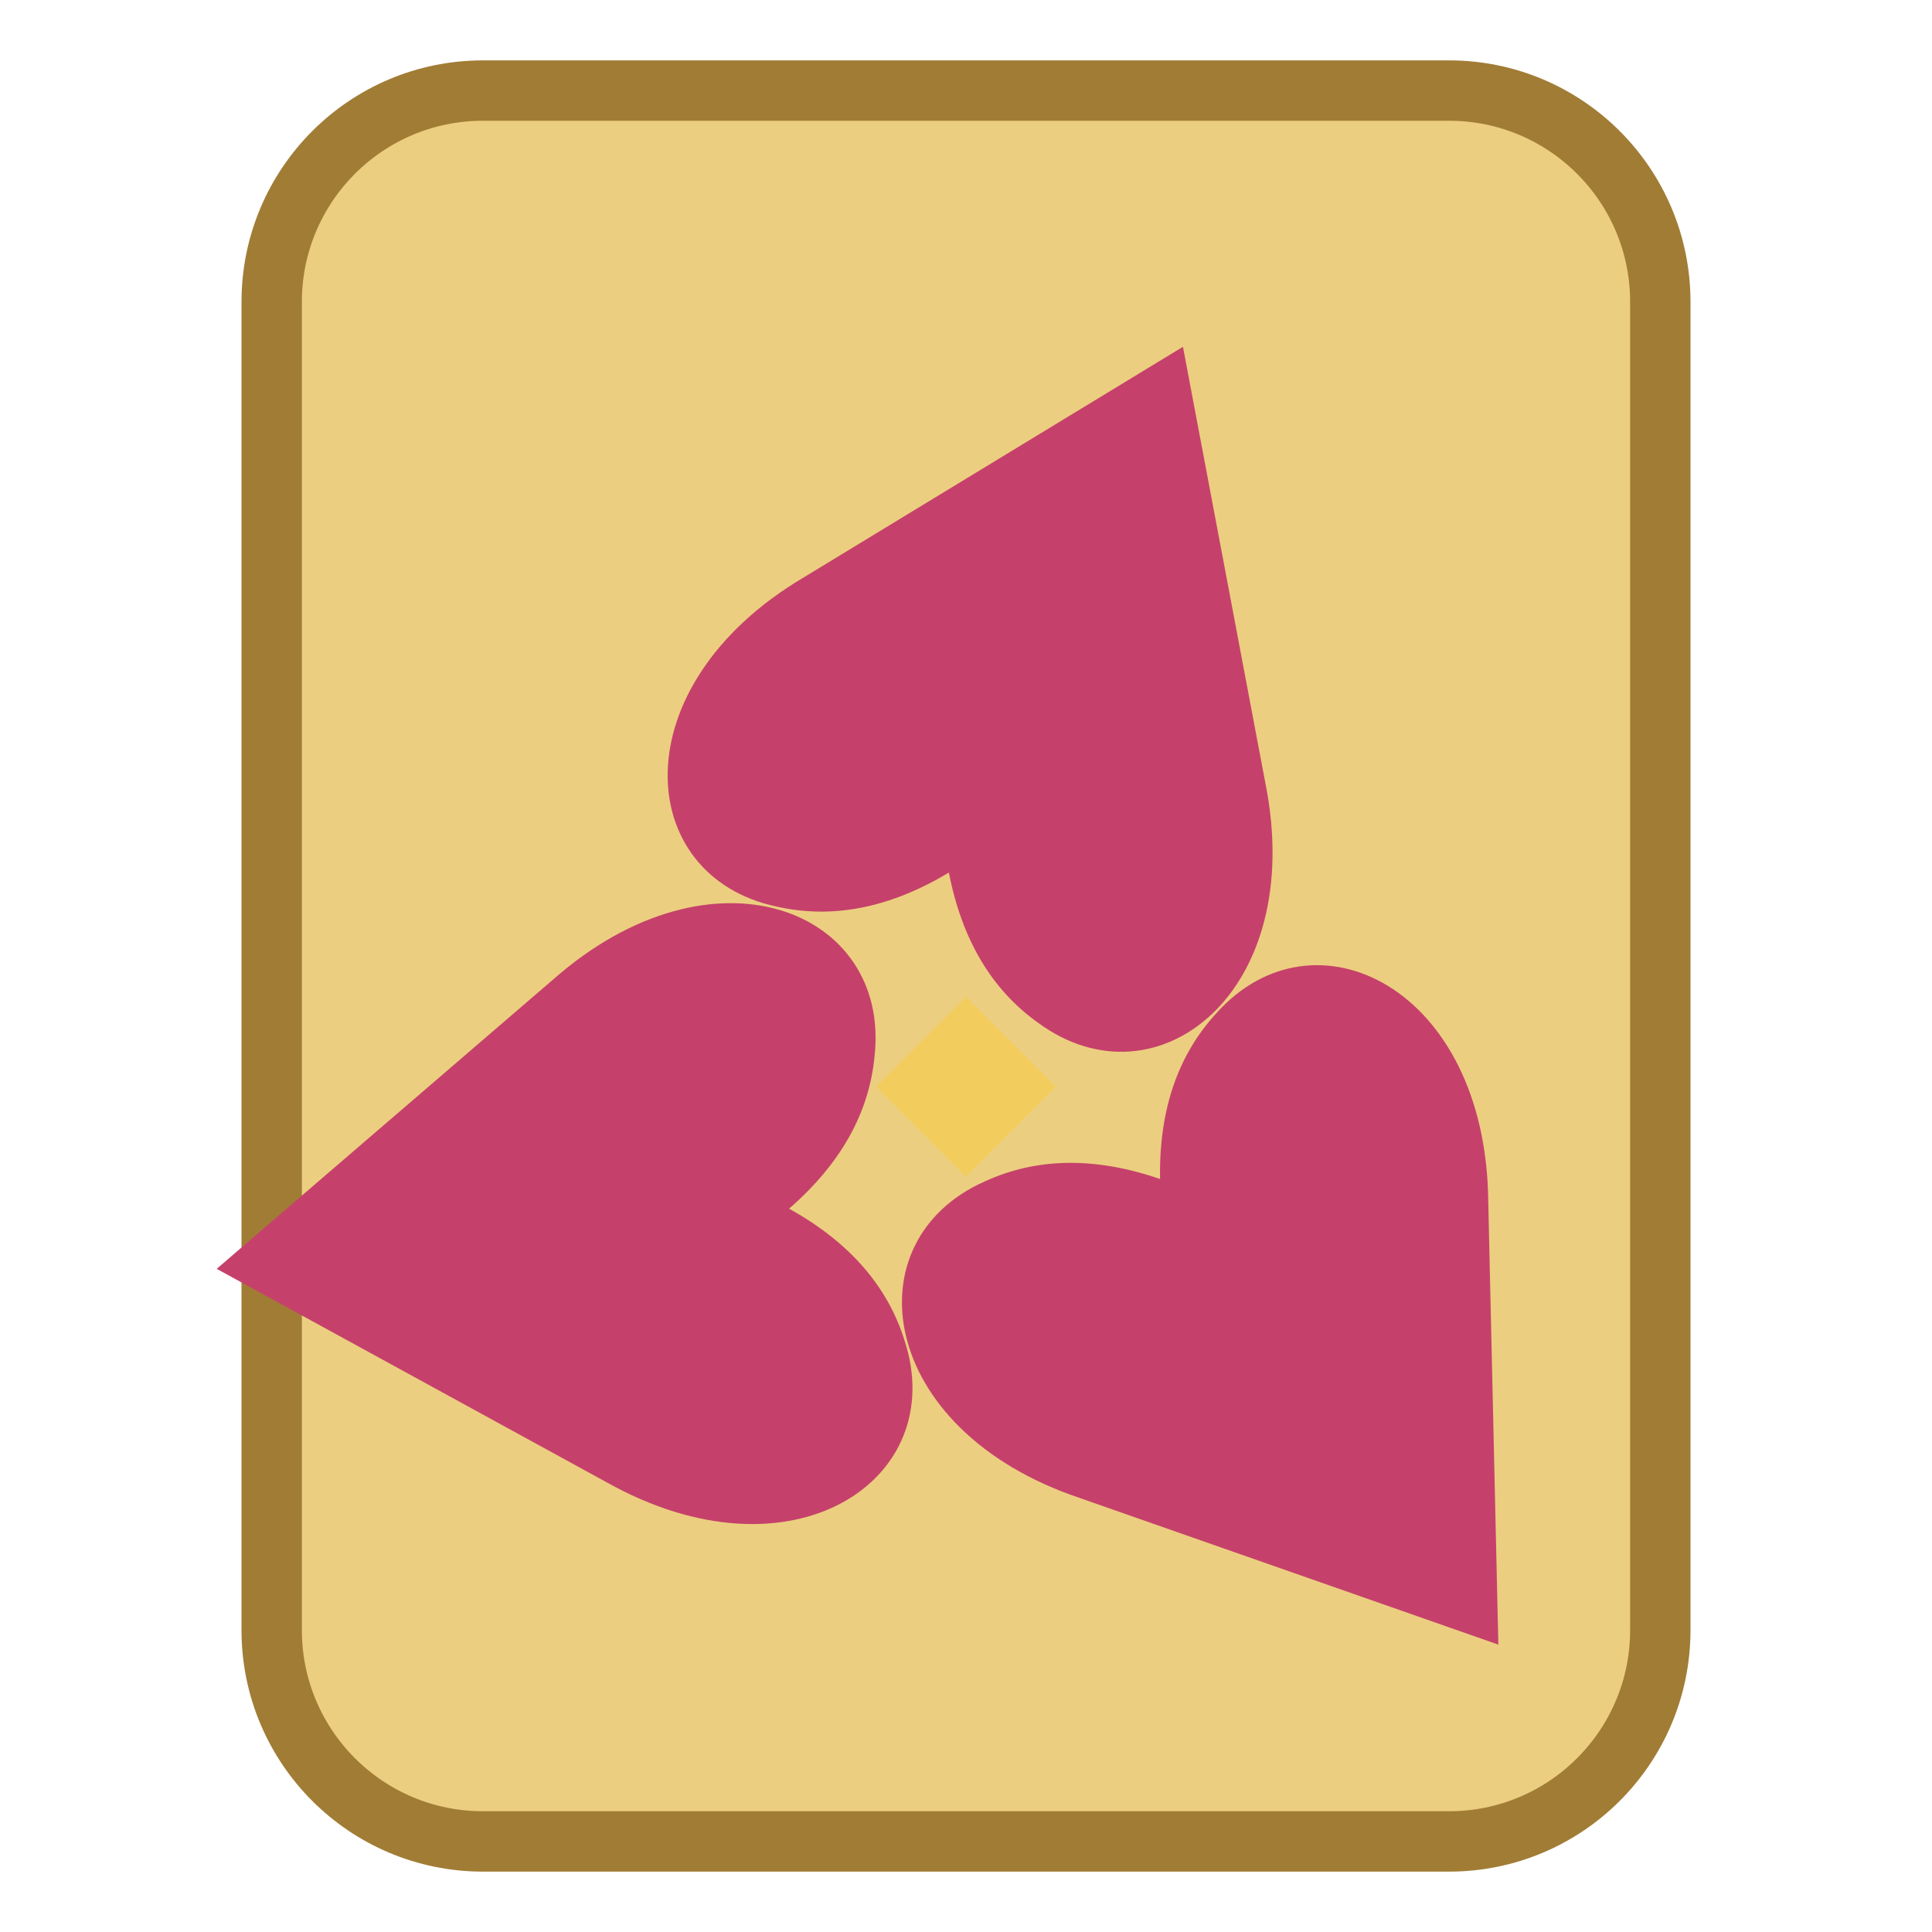
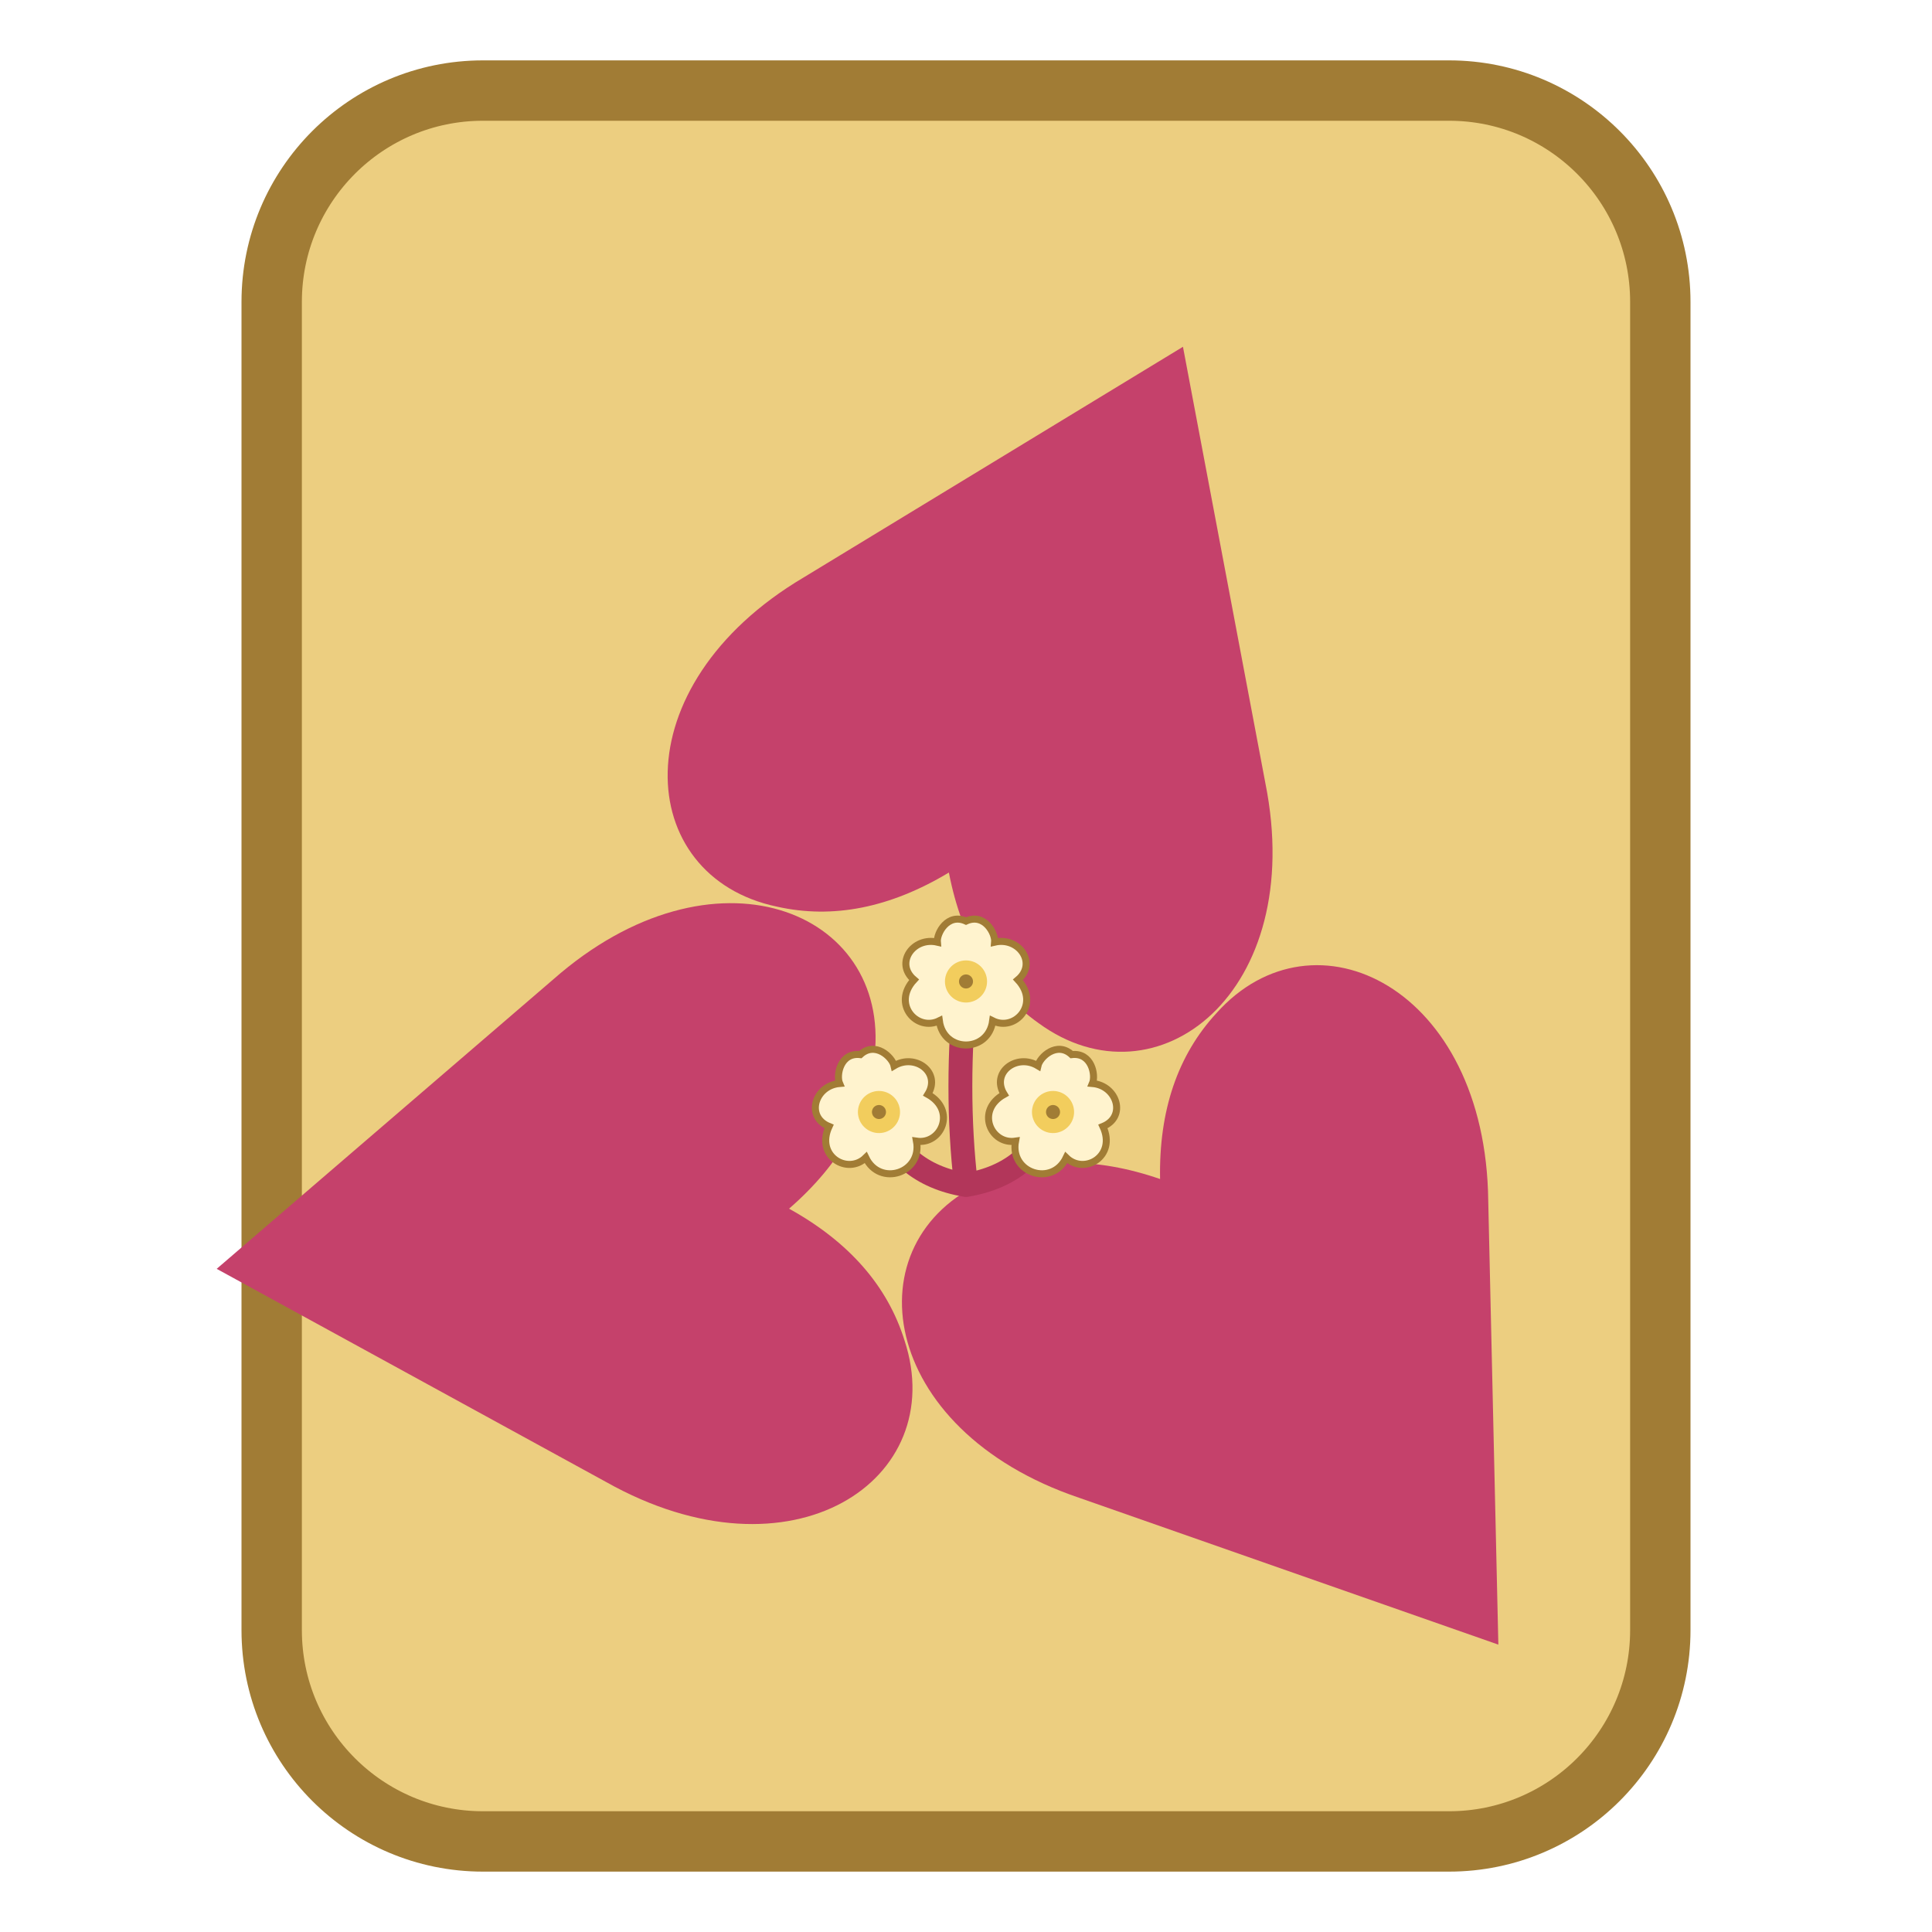
<svg xmlns="http://www.w3.org/2000/svg" viewBox="0 0 64 64" fill="none" role="img" aria-label="旋心">
  <rect x="9" y="3" width="46" height="58" rx="7" fill="#ECCE80" stroke="#A17C35" stroke-width="2" />
  <g transform="translate(32 36) scale(0.93) translate(-32 -36)">
    <g transform="rotate(0 32 36)">
      <g transform="translate(0 -2) rotate(24 32 29)">
        <path d="M32 10 L41 23 C45.4 29.2 42.2 35.2 37.1 34.1 Q34.1 33.5 32 30.5 Q29.9 33.5 26.9 34.1 C21.8 35.2 18.6 29.2 23 23 Z" fill="#C5416B" />
      </g>
    </g>
    <g transform="rotate(120 32 36)">
      <g transform="translate(0 -2) rotate(24 32 29)">
        <path d="M32 10 L41 23 C45.4 29.2 42.2 35.2 37.1 34.1 Q34.1 33.5 32 30.5 Q29.9 33.5 26.9 34.1 C21.8 35.2 18.6 29.2 23 23 Z" fill="#C5416B" />
      </g>
    </g>
    <g transform="rotate(240 32 36)">
      <g transform="translate(0 -2) rotate(24 32 29)">
        <path d="M32 10 L41 23 C45.4 29.2 42.2 35.2 37.1 34.1 Q34.1 33.5 32 30.5 Q29.9 33.5 26.9 34.1 C21.8 35.2 18.6 29.2 23 23 Z" fill="#C5416B" />
      </g>
    </g>
-     <path d="M32 32.8 L35.2 36 L32 39.2 L28.8 36 Z" fill="#F2CD5D" />
+     <g data-flower-center="bougainvillea">
+       <path d="M32 39.5 Q31.6 36.1 32 32.25 M32 39.5 Q29.6 39.1 28.9 36.9 M32 39.5 Q34.4 39.1 35.1 36.9" fill="none" stroke="#B2365A" stroke-width=".85" stroke-linecap="round" />
+       <g transform="translate(32 32.25) rotate(0)">
+         <path d="M0 -2.15 C.65 -2.45 1.05 -1.72 1.02 -1.4 C1.88 -1.6 2.55 -.65 1.85 -.06 C2.65 .8 1.75 1.8 .95 1.4 C.8 2.55 -.8 2.55 -.95 1.4 C-1.75 1.8 -2.65 .8 -1.85 -.06 C-2.55 -.65 -1.88 -1.6 -1.02 -1.4 C-1.05 -1.72 -.65 -2.45 0 -2.15Z" fill="#FFF3CE" stroke="#A17C35" stroke-width=".25" />
+         <circle r=".75" fill="#F2CD5D" />
+         <circle r=".25" fill="#A17C35" />
+       </g>
+       <g transform="translate(28.9 36.9) rotate(-18)">
+         <path d="M0 -2.15 C.65 -2.45 1.05 -1.72 1.02 -1.4 C1.88 -1.6 2.55 -.65 1.85 -.06 C2.65 .8 1.75 1.8 .95 1.4 C.8 2.55 -.8 2.55 -.95 1.4 C-1.75 1.8 -2.65 .8 -1.85 -.06 C-2.55 -.65 -1.88 -1.6 -1.02 -1.4 C-1.05 -1.72 -.65 -2.45 0 -2.15Z" fill="#FFF3CE" stroke="#A17C35" stroke-width=".25" />
+         <circle r=".75" fill="#F2CD5D" />
+         <circle r=".25" fill="#A17C35" />
+       </g>
+       <g transform="translate(35.1 36.9) rotate(18)">
+         <path d="M0 -2.15 C.65 -2.45 1.05 -1.72 1.02 -1.4 C1.88 -1.6 2.55 -.65 1.85 -.06 C2.65 .8 1.75 1.8 .95 1.4 C.8 2.55 -.8 2.55 -.95 1.4 C-1.75 1.8 -2.65 .8 -1.85 -.06 C-2.55 -.65 -1.88 -1.6 -1.02 -1.4 C-1.05 -1.72 -.65 -2.45 0 -2.15Z" fill="#FFF3CE" stroke="#A17C35" stroke-width=".25" />
+         <circle r=".75" fill="#F2CD5D" />
+         <circle r=".25" fill="#A17C35" />
+       </g>
+     </g>
  </g>
</svg>
